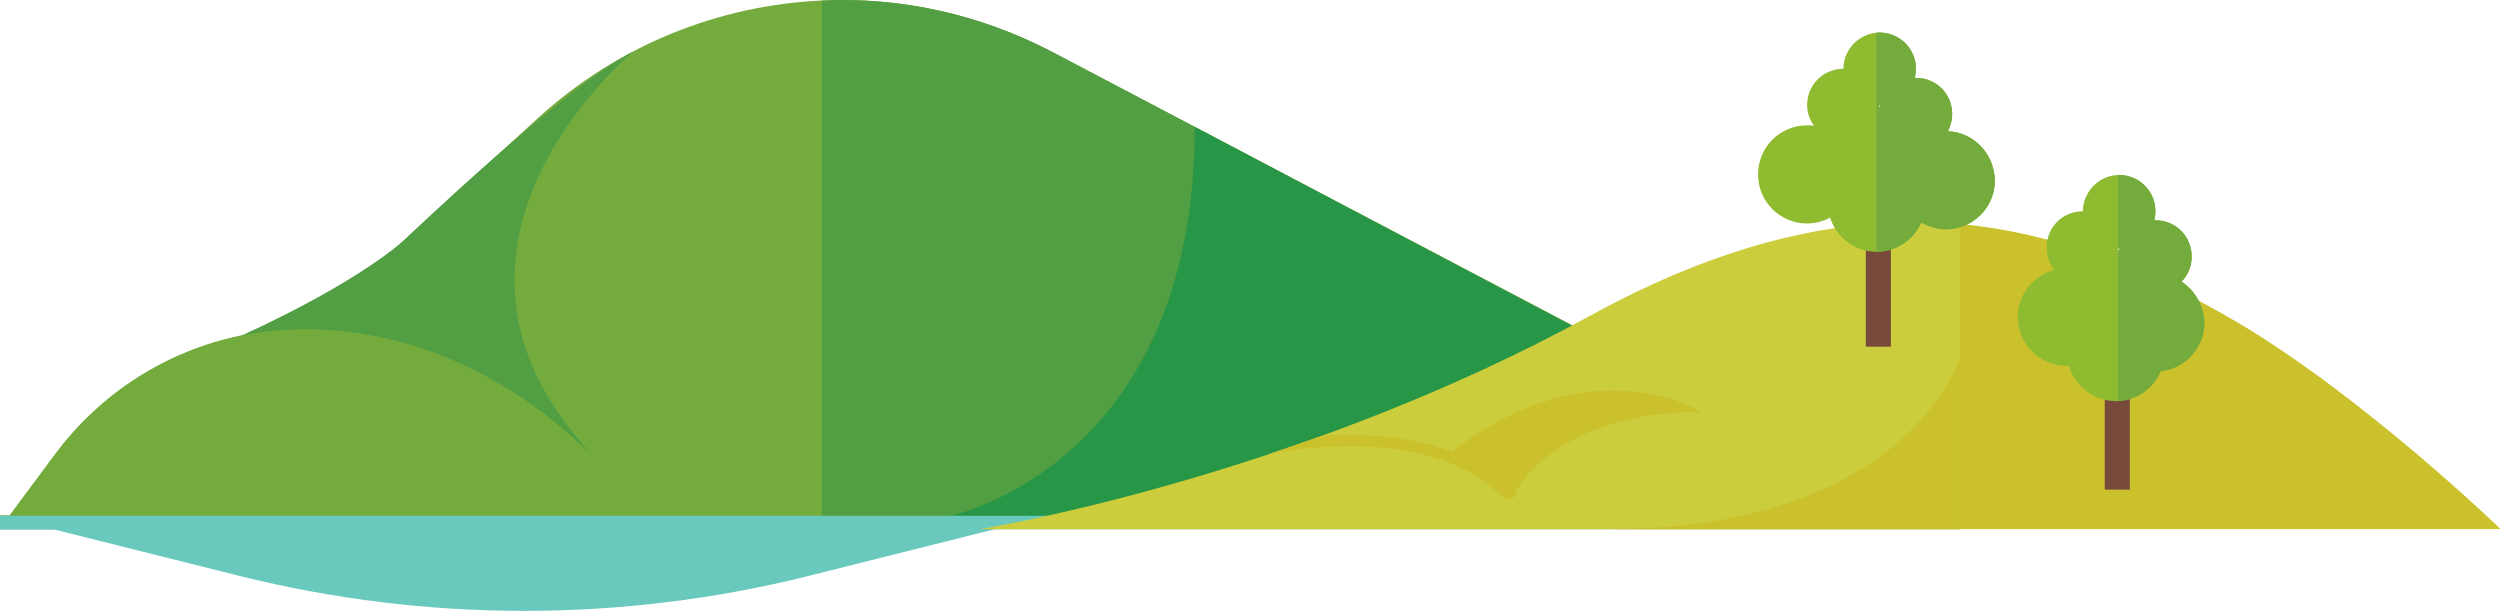
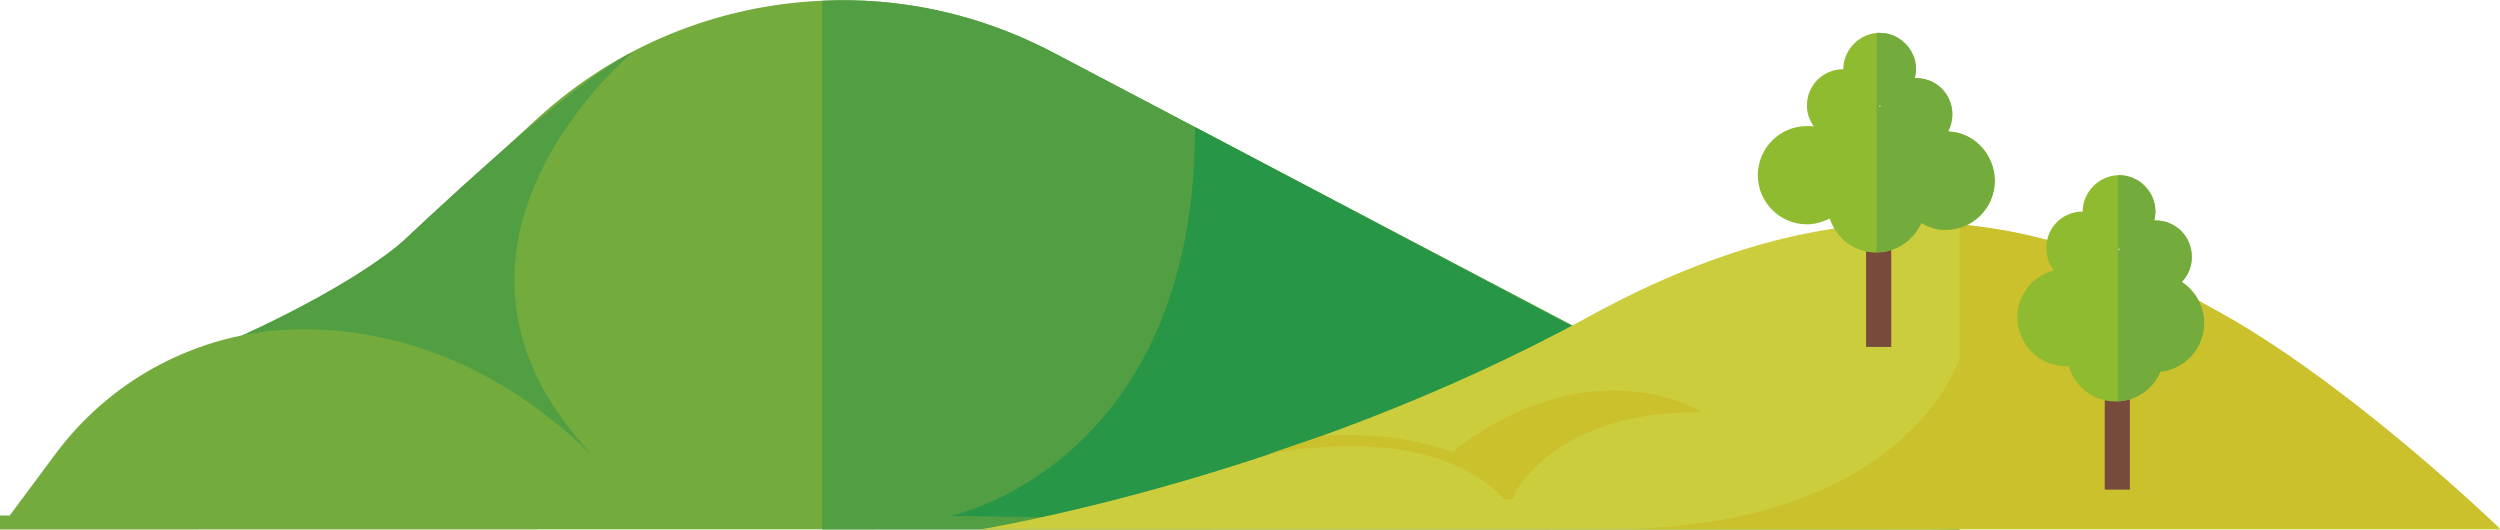
- <svg xmlns="http://www.w3.org/2000/svg" version="1.1" id="Layer_1" x="0px" y="0px" viewBox="165.7 233.4 468.7 114.5" enable-background="new 165.7 233.4 468.7 114.5" xml:space="preserve">
-   <path fill="#74AB3D" d="M165.7,332.6V330h1.8l8.4-11.3c8.5-11.5,20.9-19.5,34.9-22.4l0,0c9.4-2,18-6.4,25.1-12.8l30.7-28  c14.9-13.6,33.8-21.1,53.1-22c14.7-0.7,29.6,2.5,43.2,9.6l170.2,89.5L165.7,332.6L165.7,332.6z" />
-   <path fill="#529E43" d="M362.9,243.1c-13.6-7.1-28.5-10.3-43.1-9.6l0,0v99.1h213.3L362.9,243.1z" />
-   <path fill="#529E43" d="M274.6,316.3L274.6,316.3c-32.9-38.1,9.8-73.2,9.8-73.2c-12.4,6.1-42.7,35.1-42.7,35.1s-7.9,7.7-30.9,18.2  c0,0,33.5-9.3,65.7,22.2L274.6,316.3z" />
-   <path fill="#279646" d="M343.9,330.1c0,0,45.8-9.4,45.8-72.9c0,0,126.7,67,143.4,75.4L343.9,330.1z" />
-   <path fill="#69C9BD" d="M362.2,330.1H165.7v2.6H176l34.7,8.7c35,8.7,71.6,8.7,106.5,0L362.2,330.1z" />
+ <svg xmlns="http://www.w3.org/2000/svg" version="1.1" id="Layer_1" x="0px" y="0px" viewBox="38.7 215.3 646.4 136.8" enable-background="new 38.7 215.3 646.4 136.8" xml:space="preserve">
+   <path fill="#74AB3D" d="M38.7,352.2v-3.6h2.5L52.8,333c11.7-15.9,28.8-26.9,48.1-30.9l0,0c13-2.8,24.8-8.8,34.6-17.7l42.3-38.6  c20.6-18.8,46.6-29.1,73.2-30.3c20.3-1,40.8,3.4,59.6,13.2l234.7,123.4L38.7,352.2L38.7,352.2z" />
+   <path fill="#529E43" d="M310.7,228.7c-18.8-9.8-39.3-14.2-59.4-13.2l0,0v136.7h294.2L310.7,228.7z" />
+   <path fill="#529E43" d="M188.9,329.7L188.9,329.7c-45.4-52.5,13.5-101,13.5-101c-17.1,8.4-58.9,48.4-58.9,48.4s-10.9,10.6-42.6,25.1  c0,0,46.2-12.8,90.6,30.6L188.9,329.7z" />
+   <path fill="#279646" d="M284.5,348.7c0,0,63.2-13,63.2-100.5c0,0,174.7,92.4,197.8,104L284.5,348.7z" />
  <g>
    <g>
-       <path fill="none" stroke="#69C9BD" stroke-miterlimit="10" d="M489.2,321.3" />
+       <path fill="none" stroke="#69C9BD" stroke-miterlimit="10" d="M484.9,336.6" />
    </g>
  </g>
  <g>
    <g>
-       <path fill="none" stroke="#69C9BD" stroke-miterlimit="10" d="M491.9,326.6" />
+       <path fill="none" stroke="#69C9BD" stroke-miterlimit="10" d="M488.6,343.9" />
    </g>
  </g>
-   <path fill="#CCCD3C" d="M634.4,332.6c0,0-25.3-24.5-49.3-38.7c-35.7-21.1-72-28.3-121.3-1.3c-56,30.7-114.4,40-114.4,40H634.4z" />
-   <path fill="#CAC12C" d="M533.1,275.4v25.1v32h101.3c0,0-25.3-24.5-49.3-38.7C568.4,284,551.4,277.1,533.1,275.4z" />
+   <path fill="#CCCD3C" d="M685.1,352.2c0,0-34.9-33.8-68-53.4c-49.2-29.1-99.3-39-167.3-1.8c-77.2,42.3-157.8,55.2-157.8,55.2H685.1z" />
+   <path fill="#CAC12C" d="M545.4,273.3v34.6V352h139.7c0,0-34.9-33.8-68-53.4C594.1,285.1,570.7,275.6,545.4,273.3z" />
  <g>
-     <rect x="515.5" y="273.8" fill="#784A3B" width="4.7" height="24.6" />
-     <path fill="#8FBB30" d="M530.9,258c0.5-1,0.8-2.1,0.8-3.2c0-3.8-3-6.8-6.8-6.8c-0.1,0-0.2,0-0.2,0c0.1-0.5,0.2-1.1,0.2-1.7   c0-3.8-3.1-6.8-6.8-6.8s-6.8,3.1-6.8,6.8l0,0l0,0c-3.8,0-6.8,3-6.8,6.8c0,1.5,0.5,2.8,1.3,3.9c-0.4-0.1-0.8-0.1-1.3-0.1   c-5.1,0-9.2,4.1-9.2,9.2s4.1,9.2,9.2,9.2c1.5,0,3-0.4,4.3-1.1c1.2,3.7,4.6,6.4,8.7,6.4c3.8,0,7-2.3,8.4-5.5   c1.4,0.8,2.9,1.3,4.6,1.3c5.1,0,9.2-4.1,9.2-9.2C539.6,262.2,535.7,258.2,530.9,258z M518.3,253.1c0,0.1-0.1,0.2-0.1,0.4   c-0.1,0-0.1,0-0.2,0c0-0.1,0-0.2,0-0.3l0,0l0,0C518.1,253.1,518.2,253.1,518.3,253.1z" />
-     <path fill="#74AB3D" d="M530.9,258c0.5-1,0.8-2.1,0.8-3.2c0-3.8-3-6.8-6.8-6.8c-0.1,0-0.2,0-0.2,0c0.1-0.5,0.2-1.1,0.2-1.7   c0-3.8-3.1-6.8-6.8-6.8c-0.2,0-0.4,0-0.6,0v41.1c3.8,0,7-2.3,8.4-5.5c1.4,0.8,2.9,1.3,4.6,1.3c5.1,0,9.2-4.1,9.2-9.2   C539.6,262.2,535.7,258.2,530.9,258z M518.2,253.4c-0.1,0-0.1,0-0.2,0c0-0.1,0-0.2,0-0.3l0,0l0,0c0.1,0,0.2,0,0.2,0   C518.3,253.2,518.2,253.3,518.2,253.4z" />
+     <rect x="521.2" y="271.1" fill="#784A3B" width="6.5" height="33.9" />
+     <path fill="#8FBB30" d="M542.4,249.3c0.7-1.4,1.1-2.9,1.1-4.4c0-5.2-4.1-9.4-9.4-9.4c-0.1,0-0.3,0-0.3,0c0.1-0.7,0.3-1.5,0.3-2.3   c0-5.2-4.3-9.4-9.4-9.4s-9.4,4.3-9.4,9.4l0,0l0,0c-5.2,0-9.4,4.1-9.4,9.4c0,2.1,0.7,3.9,1.8,5.4c-0.6-0.1-1.1-0.1-1.8-0.1   c-7,0-12.7,5.7-12.7,12.7c0,7,5.7,12.7,12.7,12.7c2.1,0,4.1-0.6,5.9-1.5c1.7,5.1,6.3,8.8,12,8.8c5.2,0,9.7-3.2,11.6-7.6   c1.9,1.1,4,1.8,6.3,1.8c7,0,12.7-5.7,12.7-12.7C554.4,255.1,549,249.5,542.4,249.3z M525,242.5c0,0.1-0.1,0.3-0.1,0.6   c-0.1,0-0.1,0-0.3,0c0-0.1,0-0.3,0-0.4l0,0l0,0C524.7,242.5,524.9,242.5,525,242.5z" />
+     <path fill="#74AB3D" d="M542.4,249.3c0.7-1.4,1.1-2.9,1.1-4.4c0-5.2-4.1-9.4-9.4-9.4c-0.1,0-0.3,0-0.3,0c0.1-0.7,0.3-1.5,0.3-2.3   c0-5.2-4.3-9.4-9.4-9.4c-0.3,0-0.6,0-0.8,0v56.7c5.2,0,9.7-3.2,11.6-7.6c1.9,1.1,4,1.8,6.3,1.8c7,0,12.7-5.7,12.7-12.7   C554.4,255.1,549,249.5,542.4,249.3z M524.9,242.9c-0.1,0-0.1,0-0.3,0c0-0.1,0-0.3,0-0.4l0,0l0,0c0.1,0,0.3,0,0.3,0   C525,242.6,524.9,242.8,524.9,242.9z" />
  </g>
  <g>
-     <rect x="560.3" y="300.6" fill="#784A3B" width="4.7" height="24.6" />
-     <path fill="#8FBB30" d="M578.9,293.9c0-3.2-1.7-6.1-4.2-7.7c1.2-1.2,1.9-2.9,1.9-4.7c0-3.8-3-6.8-6.8-6.8c-0.1,0-0.2,0-0.2,0   c0.1-0.5,0.2-1.1,0.2-1.7c0-3.8-3.1-6.8-6.8-6.8s-6.8,3.1-6.8,6.8l0,0l0,0c-3.8,0-6.8,3-6.8,6.8c0,1.6,0.5,3,1.4,4.2   c-3.9,1.1-6.8,4.6-6.8,8.8c0,5.1,4.1,9.2,9.2,9.2c0.1,0,0.2,0,0.4,0c1.1,3.8,4.6,6.6,8.8,6.6c3.8,0,7-2.3,8.4-5.6   C575.3,302.6,578.9,298.7,578.9,293.9z M563.1,279.9c0,0.1-0.1,0.2-0.1,0.4c-0.1,0-0.1,0-0.2,0c0-0.1,0-0.2,0-0.3l0,0l0,0   C563,279.9,563,279.9,563.1,279.9z" />
-     <path fill="#74AB3D" d="M574.7,286.2c1.2-1.2,1.9-2.9,1.9-4.7c0-3.8-3-6.8-6.8-6.8c-0.1,0-0.2,0-0.2,0c0.1-0.5,0.2-1.1,0.2-1.7   c0-3.8-3.1-6.8-6.8-6.8c-0.1,0-0.1,0-0.2,0v42.4c3.6-0.2,6.6-2.4,8-5.6c4.6-0.5,8.2-4.4,8.2-9.1   C578.9,290.7,577.2,287.9,574.7,286.2z M563,280.3c-0.1,0-0.1,0-0.2,0c0-0.1,0-0.2,0-0.3l0,0l0,0c0.1,0,0.2,0,0.2,0   C563.1,280,563.1,280.1,563,280.3z" />
+     <rect x="582.9" y="308" fill="#784A3B" width="6.5" height="33.9" />
+     <path fill="#8FBB30" d="M608.6,298.8c0-4.4-2.3-8.4-5.8-10.6c1.7-1.7,2.6-4,2.6-6.5c0-5.2-4.1-9.4-9.4-9.4c-0.1,0-0.3,0-0.3,0   c0.1-0.7,0.3-1.5,0.3-2.3c0-5.2-4.3-9.4-9.4-9.4c-5.1,0-9.4,4.3-9.4,9.4l0,0l0,0c-5.2,0-9.4,4.1-9.4,9.4c0,2.2,0.7,4.1,1.9,5.8   c-5.4,1.5-9.4,6.3-9.4,12.1c0,7,5.7,12.7,12.7,12.7c0.1,0,0.3,0,0.6,0c1.5,5.2,6.3,9.1,12.1,9.1c5.2,0,9.7-3.2,11.6-7.7   C603.6,310.8,608.6,305.4,608.6,298.8z M586.8,279.5c0,0.1-0.1,0.3-0.1,0.6c-0.1,0-0.1,0-0.3,0c0-0.1,0-0.3,0-0.4l0,0l0,0   C586.7,279.5,586.7,279.5,586.8,279.5z" />
+     <path fill="#74AB3D" d="M602.8,288.2c1.7-1.7,2.6-4,2.6-6.5c0-5.2-4.1-9.4-9.4-9.4c-0.1,0-0.3,0-0.3,0c0.1-0.7,0.3-1.5,0.3-2.3   c0-5.2-4.3-9.4-9.4-9.4c-0.1,0-0.1,0-0.3,0v58.5c5-0.3,9.1-3.3,11-7.7c6.3-0.7,11.3-6.1,11.3-12.6   C608.6,294.4,606.2,290.5,602.8,288.2z M586.7,280c-0.1,0-0.1,0-0.3,0c0-0.1,0-0.3,0-0.4l0,0l0,0c0.1,0,0.3,0,0.3,0   C586.8,279.6,586.8,279.7,586.7,280z" />
  </g>
-   <path fill="#CAC12C" d="M533.1,300.6c0,0-9.9,32-65.6,32h65.6V300.6z" />
-   <path fill="#CAC12C" d="M403.4,318.6c0,0,29.7-6.8,44.1,8.1c0,0,2,1.4,2.5-1.4c0,0-10.4-11.9-36.4-10.2L403.4,318.6z" />
-   <path fill="#CAC12C" d="M450.1,325.2c0,0,7.8-14.9,34.7-14.5c0,0-20.3-13-46.8,7.3L450.1,325.2z" />
+   <path fill="#CAC12C" d="M545.4,308c0,0-13.7,44.1-90.5,44.1h90.5V308z" />
+   <path fill="#CAC12C" d="M366.5,332.8c0,0,41-9.4,60.8,11.2c0,0,2.8,1.9,3.4-1.9c0,0-14.3-16.4-50.2-14.1L366.5,332.8z" />
+   <path fill="#CAC12C" d="M431,341.9c0,0,10.8-20.6,47.9-20c0,0-28-17.9-64.5,10.1L431,341.9z" />
</svg>
